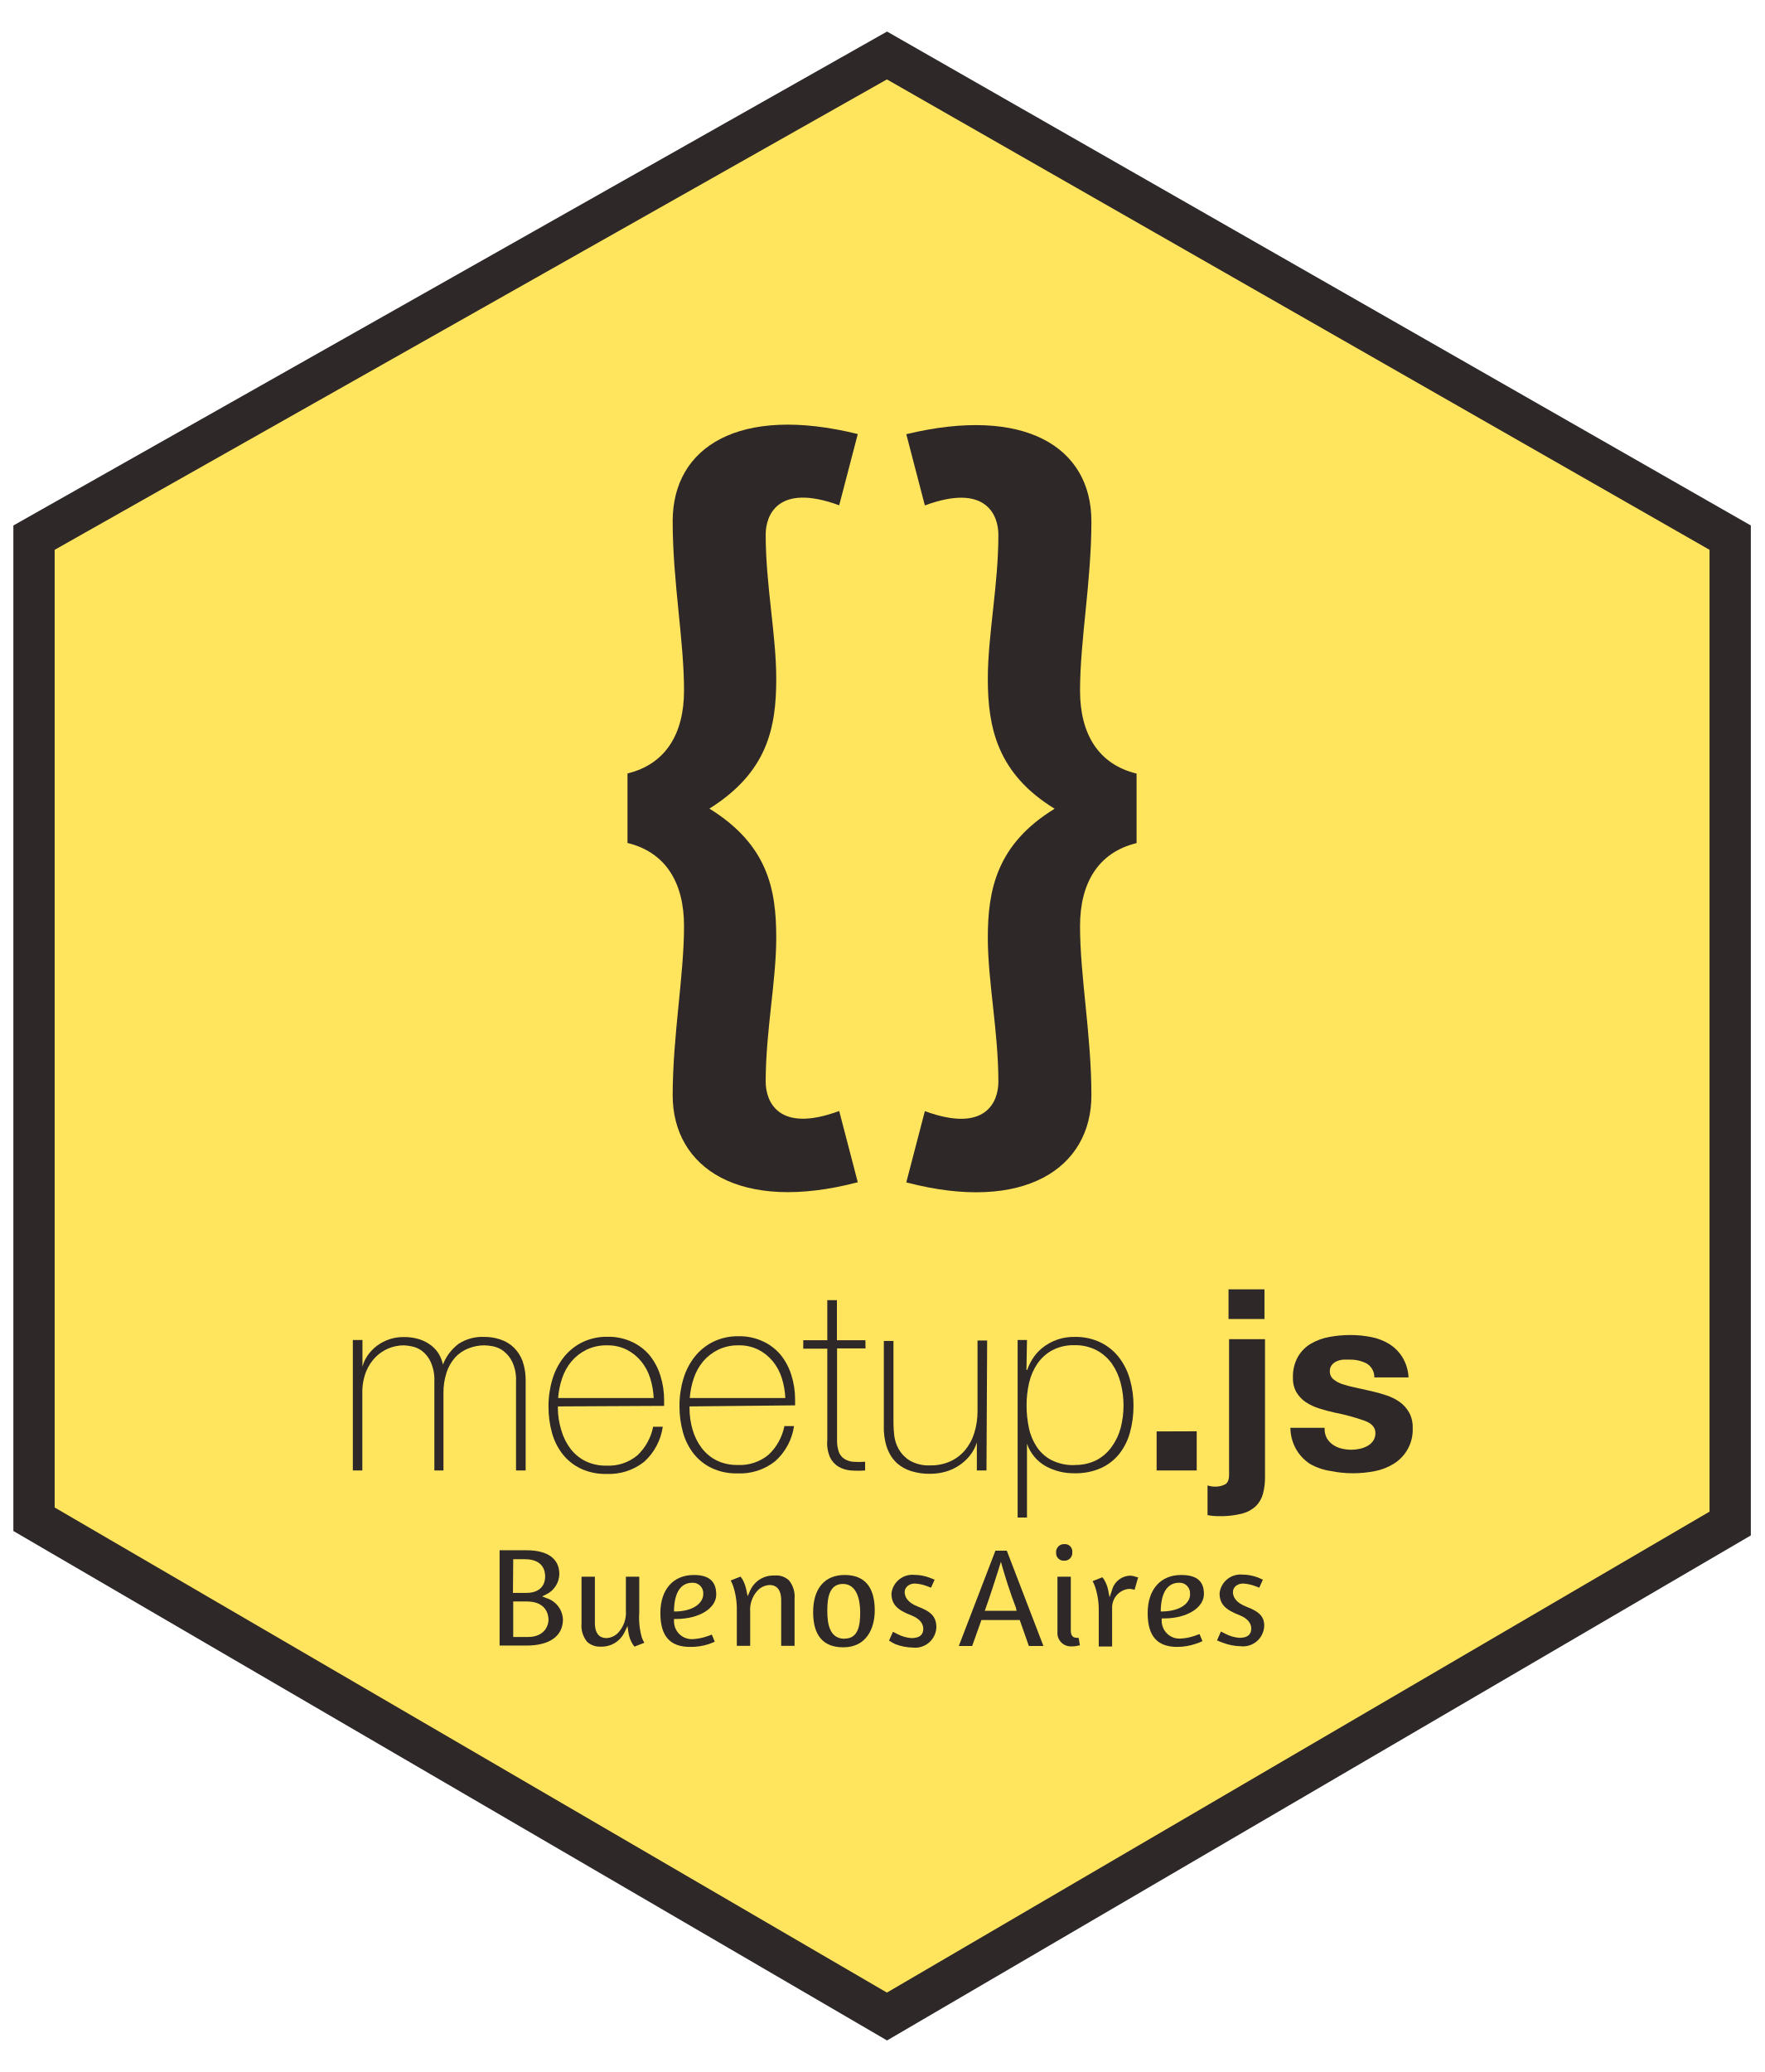
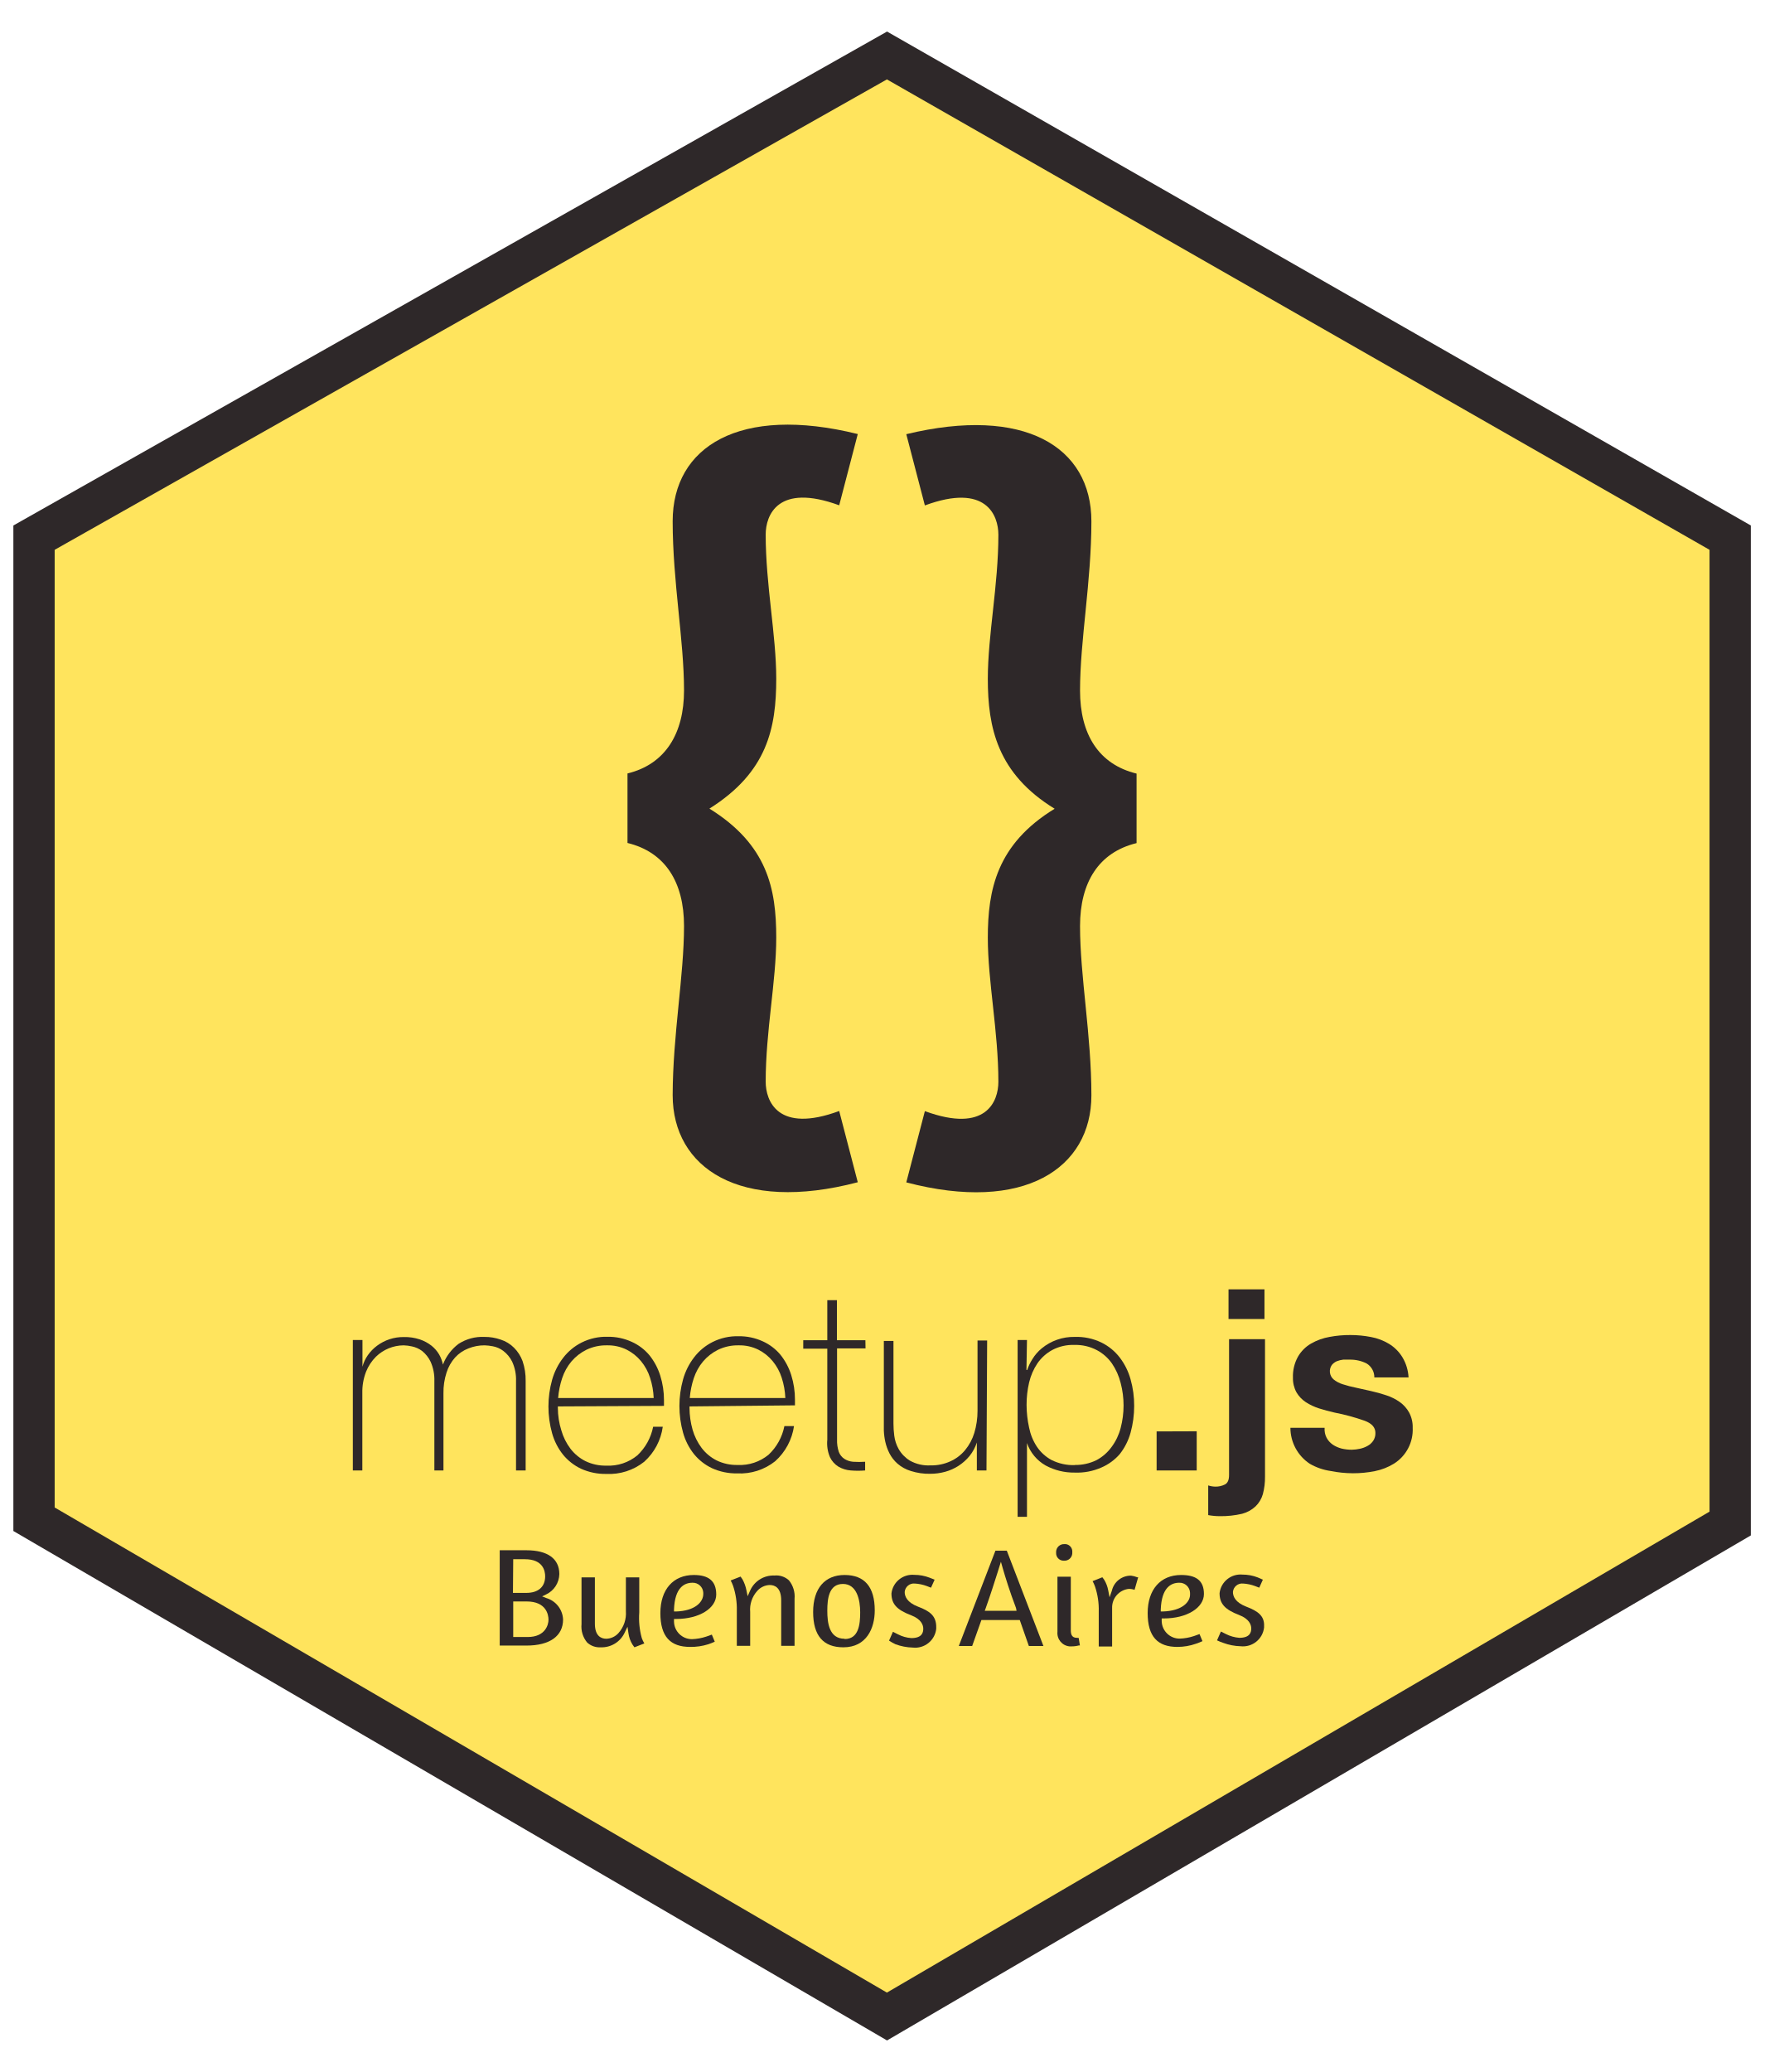
- <svg viewBox="0 0 132 155">
-   <defs>
-     <style>
-             .cls-1 {
-                 fill: #2e2829;
-             }
-             
-             .cls-2 {
-                 fill: #ffe45d;
-             }
-         </style>
-   </defs>
-   <polygon class="cls-1" points="1 39.31 66.37 2.36 131 39.31 131 114.86 66.37 152.64 1 114.53 1 39.31" />
-   <polygon class="cls-2" points="4.09 41.13 66.36 5.94 127.91 41.13 127.91 113.08 66.36 149.06 4.09 112.77 4.09 41.13" />
-   <path class="cls-1" d="M51.18,69.27c0-3.26-1.39-5.52-4.23-6.21v-5.2c2.84-.69,4.23-2.95,4.23-6.21,0-3.76-.85-8.15-.85-12.66,0-5.58,5-8.71,13.85-6.52L62.79,37.8c-4.6-1.69-5.5.75-5.5,2.19,0,3.76.79,7.52.79,10.78,0,3.7-.67,7-5,9.72,4.35,2.7,5,6,5,9.65,0,3.26-.79,7-.79,10.78,0,1.44.91,3.89,5.5,2.19l1.39,5.33c-8.83,2.32-13.85-1.07-13.85-6.52C50.34,77.42,51.18,73,51.18,69.27Z" />
-   <path class="cls-1" d="M67.81,88.45l1.39-5.33c4.6,1.69,5.5-.75,5.5-2.19,0-3.76-.79-7.52-.79-10.78,0-3.57.66-7,5-9.65-4.29-2.63-5-6.08-5-9.72,0-3.26.79-7,.79-10.78,0-1.44-.91-3.89-5.5-2.19l-1.39-5.33c8.83-2.13,13.85.94,13.85,6.52,0,4.51-.85,8.9-.85,12.66,0,3.26,1.39,5.52,4.23,6.21v5.2c-2.84.69-4.23,2.95-4.23,6.21,0,3.76.85,8.15.85,12.66C81.66,87.38,76.64,90.77,67.81,88.45Z" />
-   <path class="cls-1" d="M26.4,100.24h.72v2h0a2.62,2.62,0,0,1,.4-.86,3.08,3.08,0,0,1,.69-.71,3.28,3.28,0,0,1,2-.65,3.67,3.67,0,0,1,1.21.18,2.89,2.89,0,0,1,.87.47,2.35,2.35,0,0,1,.57.66,2.55,2.55,0,0,1,.28.75h0a3.55,3.55,0,0,1,1.17-1.55,3.25,3.25,0,0,1,1.93-.52,3.62,3.62,0,0,1,1.22.2,2.57,2.57,0,0,1,1,.61,2.78,2.78,0,0,1,.64,1,4.33,4.33,0,0,1,.23,1.48V110h-.72v-6.68a3.11,3.11,0,0,0-.29-1.46,2.29,2.29,0,0,0-.67-.81,1.9,1.9,0,0,0-.78-.34,3.84,3.84,0,0,0-.6-.07,3.22,3.22,0,0,0-1.22.23,2.6,2.6,0,0,0-1,.68,3.2,3.2,0,0,0-.64,1.13,4.82,4.82,0,0,0-.23,1.55V110H32.5v-6.68a3.22,3.22,0,0,0-.28-1.45,2.19,2.19,0,0,0-.64-.81,1.93,1.93,0,0,0-.76-.34,3.36,3.36,0,0,0-.62-.08,3,3,0,0,0-2.07.85,3.27,3.27,0,0,0-.74,1.12,4.18,4.18,0,0,0-.28,1.61V110H26.4Z" />
-   <path class="cls-1" d="M41.74,105.21v.11A5.76,5.76,0,0,0,42,107a4.18,4.18,0,0,0,.68,1.37,3.21,3.21,0,0,0,1.12.93,3.43,3.43,0,0,0,1.57.34,3.35,3.35,0,0,0,2.32-.77,4,4,0,0,0,1.18-2.14h.72a4.36,4.36,0,0,1-1.39,2.62,4.23,4.23,0,0,1-2.84.91,4.3,4.3,0,0,1-1.89-.39,3.83,3.83,0,0,1-1.35-1.06,4.52,4.52,0,0,1-.81-1.59,7.13,7.13,0,0,1-.27-2,6.94,6.94,0,0,1,.28-2,4.92,4.92,0,0,1,.83-1.65,4.07,4.07,0,0,1,1.38-1.14,4.17,4.17,0,0,1,1.94-.43,4.12,4.12,0,0,1,1.81.38,3.8,3.8,0,0,1,1.32,1,4.6,4.6,0,0,1,.81,1.52,6.06,6.06,0,0,1,.28,1.85c0,.06,0,.14,0,.22s0,.15,0,.2Zm7.17-.63a5.83,5.83,0,0,0-.27-1.51,3.72,3.72,0,0,0-.68-1.25,3.36,3.36,0,0,0-1.08-.86,3.18,3.18,0,0,0-1.46-.32,3.41,3.41,0,0,0-1.54.33,3.48,3.48,0,0,0-1.12.87,3.88,3.88,0,0,0-.7,1.26,5.9,5.9,0,0,0-.3,1.48Z" />
-   <path class="cls-1" d="M51.59,105.21v.11a5.76,5.76,0,0,0,.23,1.63,4.18,4.18,0,0,0,.68,1.37,3.21,3.21,0,0,0,1.12.93,3.43,3.43,0,0,0,1.57.34,3.35,3.35,0,0,0,2.32-.77,4,4,0,0,0,1.18-2.14h.72A4.36,4.36,0,0,1,58,109.31a4.23,4.23,0,0,1-2.84.91,4.3,4.3,0,0,1-1.89-.39,3.83,3.83,0,0,1-1.35-1.06,4.52,4.52,0,0,1-.81-1.59,7.13,7.13,0,0,1-.27-2,6.94,6.94,0,0,1,.28-2,4.93,4.93,0,0,1,.83-1.65,4.08,4.08,0,0,1,1.38-1.14,4.17,4.17,0,0,1,1.94-.43,4.12,4.12,0,0,1,1.81.38,3.79,3.79,0,0,1,1.32,1,4.6,4.6,0,0,1,.81,1.52,6.07,6.07,0,0,1,.28,1.85c0,.06,0,.14,0,.22s0,.15,0,.2Zm7.17-.63a5.83,5.83,0,0,0-.27-1.51,3.72,3.72,0,0,0-.68-1.25,3.36,3.36,0,0,0-1.08-.86,3.18,3.18,0,0,0-1.46-.32,3.41,3.41,0,0,0-1.54.33,3.48,3.48,0,0,0-1.12.87,3.88,3.88,0,0,0-.7,1.26,5.9,5.9,0,0,0-.3,1.48Z" />
-   <path class="cls-1" d="M64.76,100.87H62.63v6.81a2.63,2.63,0,0,0,.13.93,1.06,1.06,0,0,0,.41.52,1.45,1.45,0,0,0,.66.22,6.67,6.67,0,0,0,.9,0V110a6.67,6.67,0,0,1-1.07,0,2.15,2.15,0,0,1-.92-.28,1.67,1.67,0,0,1-.64-.71,2.68,2.68,0,0,1-.2-1.31v-6.81h-1.8v-.63h1.8v-3h.72v3h2.13Z" />
-   <path class="cls-1" d="M73.81,110h-.72v-2.09h0a3.14,3.14,0,0,1-.54,1,3.59,3.59,0,0,1-1.83,1.19,4.18,4.18,0,0,1-1.12.15,4.45,4.45,0,0,1-1.45-.21,2.85,2.85,0,0,1-1-.55,2.64,2.64,0,0,1-.6-.77,3.56,3.56,0,0,1-.31-.86,5.09,5.09,0,0,1-.11-.84q0-.41,0-.71v-6h.72v6.17a9,9,0,0,0,.06.92,2.75,2.75,0,0,0,.33,1,2.43,2.43,0,0,0,.83.86,2.83,2.83,0,0,0,1.56.36,3.45,3.45,0,0,0,1.47-.3,3.17,3.17,0,0,0,1.11-.84,3.71,3.71,0,0,0,.69-1.29,5.42,5.42,0,0,0,.24-1.64v-5.27h.72Z" />
-   <path class="cls-1" d="M76.8,102.48h.06a3.72,3.72,0,0,1,.38-.8,3.34,3.34,0,0,1,.7-.81,3.74,3.74,0,0,1,2.47-.86,4.27,4.27,0,0,1,1.95.42,3.94,3.94,0,0,1,1.37,1.12,4.81,4.81,0,0,1,.81,1.63,7.09,7.09,0,0,1,.27,2,7.43,7.43,0,0,1-.27,2,4.49,4.49,0,0,1-.81,1.6,3.71,3.71,0,0,1-1.37,1.05,4.64,4.64,0,0,1-1.95.38,4.37,4.37,0,0,1-2.17-.53A3.1,3.1,0,0,1,76.84,108h0v5.52h-.7V100.24h.7Zm3.6,7.11a3.53,3.53,0,0,0,1.64-.36,3.26,3.26,0,0,0,1.14-1,4.23,4.23,0,0,0,.67-1.41,6.69,6.69,0,0,0,0-3.36,4.52,4.52,0,0,0-.65-1.44,3.32,3.32,0,0,0-1.13-1,3.4,3.4,0,0,0-1.68-.39,3.37,3.37,0,0,0-1.66.38,3.21,3.21,0,0,0-1.11,1,4.23,4.23,0,0,0-.62,1.43,7.28,7.28,0,0,0-.19,1.68,8.05,8.05,0,0,0,.17,1.68,4.06,4.06,0,0,0,.58,1.42,3,3,0,0,0,1.1,1A3.62,3.62,0,0,0,80.4,109.6Z" />
-   <path class="cls-1" d="M89.54,107.07V110h-3v-2.92Z" />
-   <path class="cls-1" d="M90.92,111.21a1.57,1.57,0,0,0,.73-.16q.31-.16.31-.71V100.18h2.69v10.28a4.72,4.72,0,0,1-.16,1.31,2,2,0,0,1-.55.92,2.41,2.41,0,0,1-1.05.55,6.59,6.59,0,0,1-1.69.18,4.4,4.4,0,0,1-.85-.08v-2.22A1.73,1.73,0,0,0,90.92,111.21Zm1-12.54V96.45h2.69v2.22Z" />
-   <path class="cls-1" d="M99.26,107.56a1.57,1.57,0,0,0,.46.51,2,2,0,0,0,.65.29,3.06,3.06,0,0,0,.77.09,2.89,2.89,0,0,0,.6-.07,2,2,0,0,0,.57-.21,1.29,1.29,0,0,0,.43-.38,1,1,0,0,0,.17-.6q0-.61-.81-.91a16.08,16.08,0,0,0-2.25-.61q-.59-.13-1.15-.31a3.89,3.89,0,0,1-1-.47,2.31,2.31,0,0,1-.7-.74,2.1,2.1,0,0,1-.26-1.09,3,3,0,0,1,.37-1.56,2.72,2.72,0,0,1,1-1,4.28,4.28,0,0,1,1.37-.49,8.4,8.4,0,0,1,1.56-.14,7.81,7.81,0,0,1,1.55.15,4.09,4.09,0,0,1,1.34.51,3.07,3.07,0,0,1,1,1,3.21,3.21,0,0,1,.46,1.51h-2.56a1.18,1.18,0,0,0-.59-1.05,2.69,2.69,0,0,0-1.25-.28l-.49,0a1.65,1.65,0,0,0-.48.12,1,1,0,0,0-.37.28.72.72,0,0,0-.15.48.74.74,0,0,0,.27.59,2,2,0,0,0,.69.37,8.57,8.57,0,0,0,1,.26l1.12.25a11.56,11.56,0,0,1,1.15.32,3.76,3.76,0,0,1,1,.5,2.44,2.44,0,0,1,.7.78,2.28,2.28,0,0,1,.27,1.15,3,3,0,0,1-1.4,2.68,4.16,4.16,0,0,1-1.43.56,8.4,8.4,0,0,1-1.64.16,8.14,8.14,0,0,1-1.67-.17A4.4,4.4,0,0,1,98,109.5a3.24,3.24,0,0,1-1-1.05,3.28,3.28,0,0,1-.45-1.64h2.56A1.47,1.47,0,0,0,99.26,107.56Z" />
-   <path class="cls-1" d="M40.86,119.54l-.3-.12.29-.14a1.72,1.72,0,0,0,1-1.53c0-1.15-.88-1.78-2.46-1.78H37.38v7.13h2c1.74,0,2.74-.71,2.74-1.95A1.75,1.75,0,0,0,40.86,119.54Zm-2.46-2.9h.87c1.38,0,1.52.9,1.52,1.28,0,.79-.52,1.24-1.41,1.24h-1Zm1.07,5.82H38.4v-2.66h1c1.48,0,1.64,1,1.64,1.37S40.8,122.46,39.48,122.46Z" />
-   <path class="cls-1" d="M47.83,120.62v-2.67h-1v2.53a2.21,2.21,0,0,1-.55,1.63,1.29,1.29,0,0,1-.91.43c-.39,0-.86-.2-.86-1.13v-3.46h-1v3.49a1.9,1.9,0,0,0,.42,1.38,1.39,1.39,0,0,0,1,.36,1.9,1.9,0,0,0,1.81-1.1l.21-.44.07.48a2.28,2.28,0,0,0,.3.85,2.35,2.35,0,0,0,.15.21l.74-.29a2.12,2.12,0,0,1-.19-.4A5.54,5.54,0,0,1,47.83,120.62Z" />
-   <path class="cls-1" d="M51.91,117.82c-1.54,0-2.5,1.09-2.5,2.85s.75,2.53,2.22,2.53A4.3,4.3,0,0,0,53,123c.16-.06.32-.11.48-.19l-.22-.53-.42.15a3.83,3.83,0,0,1-1.06.19,1.33,1.33,0,0,1-1.35-1.35l0-.16h.16c1.73,0,3-.8,3-1.83S53,117.82,51.91,117.82Zm-1.33,2.73h-.15v-.15c.06-1.65.78-2,1.38-2a.78.78,0,0,1,.81.83C52.63,119.84,52,120.51,50.58,120.55Z" />
-   <path class="cls-1" d="M57.94,117.86A1.9,1.9,0,0,0,56.12,119l-.18.41-.09-.44a2.75,2.75,0,0,0-.3-.83l-.14-.2-.74.29a2.58,2.58,0,0,1,.18.4,5.51,5.51,0,0,1,.28,1.87v2.62h1v-2.53a2.11,2.11,0,0,1,.53-1.58,1.31,1.31,0,0,1,.93-.44c.39,0,.86.2.86,1.15v3.4h1V119.6a1.91,1.91,0,0,0-.42-1.38A1.39,1.39,0,0,0,57.94,117.86Z" />
-   <path class="cls-1" d="M63.19,117.82c-1.47,0-2.35,1-2.35,2.77s.76,2.64,2.26,2.64c1.74,0,2.35-1.43,2.35-2.76C65.45,118.71,64.69,117.82,63.19,117.82Zm0,4.77c-1.16,0-1.29-1.2-1.29-2.1s.12-2,1.17-2,1.29,1.21,1.29,2.12S64.25,122.58,63.2,122.58Z" />
-   <path class="cls-1" d="M68.69,120.19c-.83-.32-1-.77-1-1.1s.3-.63.76-.63a3,3,0,0,1,.9.19l.31.12.27-.6-.38-.15a3.33,3.33,0,0,0-1.14-.21,1.58,1.58,0,0,0-1.71,1.39c0,.79.4,1.23,1.49,1.64.74.29.89.72.89,1s-.09.7-.89.7a2.59,2.59,0,0,1-1-.28l-.38-.19-.29.66A4.54,4.54,0,0,0,67,123a3.94,3.94,0,0,0,1.29.25,1.59,1.59,0,0,0,1.77-1.49C70.07,120.88,69.57,120.52,68.69,120.19Z" />
-   <path class="cls-1" d="M74.48,116l-2.74,7.13h1l.69-1.94H76.3l.68,1.94h1.09L75.33,116Zm1.58,4.5H73.68l.07-.19c.38-1.06.67-2,.89-2.68l.25-.8.13.46c.19.66.54,1.8,1,3Z" />
-   <path class="cls-1" d="M80.57,122.52c-.4,0-.45-.3-.45-.57v-4h-1v4.12a1,1,0,0,0,1.05,1.09,1.84,1.84,0,0,0,.55-.07l.08,0-.09-.56Z" />
-   <path class="cls-1" d="M79.61,116.75a.58.58,0,0,0,.62-.63.55.55,0,0,0-.59-.61.59.59,0,0,0-.62.65A.56.56,0,0,0,79.61,116.75Z" />
-   <path class="cls-1" d="M84.63,117.87A1.45,1.45,0,0,0,83.19,119l-.17.49-.1-.51a2.47,2.47,0,0,0-.3-.8l-.14-.19-.73.29a2.61,2.61,0,0,1,.18.4,5.51,5.51,0,0,1,.28,1.87v2.62h1v-2.88a1.4,1.4,0,0,1,1.24-1.43,1.27,1.27,0,0,1,.44.07l.27-.94-.07,0A1.89,1.89,0,0,0,84.63,117.87Z" />
-   <path class="cls-1" d="M88.37,117.82c-1.54,0-2.5,1.09-2.5,2.85s.75,2.53,2.22,2.53a4.3,4.3,0,0,0,1.4-.24c.16-.06.32-.11.48-.19l-.22-.53-.42.15a3.84,3.84,0,0,1-1.06.19,1.33,1.33,0,0,1-1.35-1.35l0-.16h.16c1.73,0,3-.8,3-1.83S89.46,117.82,88.37,117.82ZM87,120.55h-.15v-.15c.06-1.65.78-2,1.38-2a.78.78,0,0,1,.81.83C89.08,119.84,88.44,120.51,87,120.55Z" />
-   <path class="cls-1" d="M93.25,120.19c-.83-.32-1-.77-1-1.1s.3-.63.76-.63a3,3,0,0,1,.9.19l.31.12.27-.6L94.1,118a3.32,3.32,0,0,0-1.14-.21,1.58,1.58,0,0,0-1.71,1.39c0,.79.4,1.23,1.48,1.64.74.29.89.72.89,1s-.09.7-.89.7a2.6,2.6,0,0,1-1-.28l-.38-.19-.29.66a4.57,4.57,0,0,0,.47.19,3.94,3.94,0,0,0,1.29.25,1.59,1.59,0,0,0,1.77-1.49C94.62,120.88,94.12,120.52,93.25,120.19Z" />
+ <svg xmlns="http://www.w3.org/2000/svg" id="Layer_1" data-name="Layer 1" viewBox="0 0 132 155">
+   <polygon fill="#2e2829" points="1 39.31 66.37 2.36 131 39.31 131 114.86 66.37 152.64 1 114.53 1 39.31" />
+   <polygon fill="#ffe45d" points="4.09 41.13 66.36 5.94 127.91 41.13 127.91 113.08 66.36 149.06 4.09 112.77 4.09 41.13" />
+   <path fill="#2e2829" d="M51.18,69.27c0-3.26-1.39-5.52-4.23-6.21v-5.2c2.84-.69,4.23-3,4.23-6.21,0-3.76-.85-8.15-.85-12.66,0-5.58,5-8.71,13.85-6.52L62.79,37.8c-4.6-1.69-5.5.75-5.5,2.19,0,3.76.79,7.52.79,10.78,0,3.7-.67,7-5,9.72,4.35,2.7,5,6,5,9.65,0,3.26-.79,7-.79,10.78,0,1.44.91,3.89,5.5,2.19l1.39,5.33c-8.83,2.32-13.85-1.07-13.85-6.52C50.34,77.42,51.18,73,51.18,69.27Z" />
+   <path fill="#2e2829" d="M67.81,88.45l1.39-5.33c4.6,1.69,5.5-.75,5.5-2.19,0-3.76-.79-7.52-.79-10.78,0-3.57.66-7,5-9.65-4.29-2.63-5-6.08-5-9.72,0-3.26.79-7,.79-10.78,0-1.44-.91-3.89-5.5-2.19l-1.39-5.33c8.83-2.13,13.85.94,13.85,6.52,0,4.51-.85,8.9-.85,12.66,0,3.26,1.39,5.52,4.23,6.21v5.2c-2.84.69-4.23,2.95-4.23,6.21,0,3.76.85,8.15.85,12.66C81.66,87.38,76.64,90.77,67.81,88.45Z" />
+   <path fill="#2e2829" d="M26.4,100.24h.72v2h0a2.7,2.7,0,0,1,.4-.86,3.1,3.1,0,0,1,.69-.71,3.28,3.28,0,0,1,2-.65,3.55,3.55,0,0,1,1.21.18,2.94,2.94,0,0,1,.87.47,2.4,2.4,0,0,1,.57.66,2.52,2.52,0,0,1,.28.75h0a3.52,3.52,0,0,1,1.17-1.55,3.29,3.29,0,0,1,1.93-.52,3.59,3.59,0,0,1,1.22.2,2.46,2.46,0,0,1,1,.61,2.77,2.77,0,0,1,.64,1,4.4,4.4,0,0,1,.23,1.48V110h-.72v-6.68a3.21,3.21,0,0,0-.29-1.46,2.3,2.3,0,0,0-.67-.81,1.88,1.88,0,0,0-.78-.34,4.09,4.09,0,0,0-.6-.07,3.19,3.19,0,0,0-1.22.23,2.62,2.62,0,0,0-1,.68,3.1,3.1,0,0,0-.64,1.13,4.78,4.78,0,0,0-.23,1.55V110H32.5v-6.68a3.29,3.29,0,0,0-.28-1.45,2.3,2.3,0,0,0-.64-.81,1.94,1.94,0,0,0-.76-.34,3.19,3.19,0,0,0-.62-.08,3,3,0,0,0-2.07.85,3.37,3.37,0,0,0-.74,1.12,4.2,4.2,0,0,0-.28,1.61V110H26.4Z" />
+   <path fill="#2e2829" d="M41.74,105.21v.11A5.61,5.61,0,0,0,42,107a4.19,4.19,0,0,0,.68,1.37,3.25,3.25,0,0,0,1.12.93,3.42,3.42,0,0,0,1.57.34,3.38,3.38,0,0,0,2.32-.77,4,4,0,0,0,1.18-2.14h.72a4.31,4.31,0,0,1-1.39,2.62,4.21,4.21,0,0,1-2.84.91,4.39,4.39,0,0,1-1.89-.39,3.88,3.88,0,0,1-1.35-1.06,4.52,4.52,0,0,1-.81-1.59,7.41,7.41,0,0,1,0-4,4.84,4.84,0,0,1,.83-1.65,4,4,0,0,1,1.38-1.14,4.08,4.08,0,0,1,1.94-.43,4.2,4.2,0,0,1,1.81.38,3.7,3.7,0,0,1,1.32,1,4.65,4.65,0,0,1,.81,1.52,6.1,6.1,0,0,1,.28,1.85v.42Zm7.17-.63a5.58,5.58,0,0,0-.27-1.51,3.71,3.71,0,0,0-.68-1.25,3.34,3.34,0,0,0-1.08-.86,3.18,3.18,0,0,0-1.46-.32,3.42,3.42,0,0,0-1.54.33,3.53,3.53,0,0,0-1.12.87,3.81,3.81,0,0,0-.7,1.26,6.27,6.27,0,0,0-.3,1.48Z" />
+   <path fill="#2e2829" d="M51.59,105.21v.11a6,6,0,0,0,.23,1.63,4.19,4.19,0,0,0,.68,1.37,3.25,3.25,0,0,0,1.12.93,3.42,3.42,0,0,0,1.57.34,3.38,3.38,0,0,0,2.32-.77,4,4,0,0,0,1.18-2.14h.72A4.38,4.38,0,0,1,58,109.31a4.21,4.21,0,0,1-2.84.91,4.39,4.39,0,0,1-1.89-.39,3.88,3.88,0,0,1-1.35-1.06,4.52,4.52,0,0,1-.81-1.59,7.41,7.41,0,0,1,0-4,4.84,4.84,0,0,1,.83-1.65,4,4,0,0,1,1.38-1.14,4.08,4.08,0,0,1,1.94-.43,4.2,4.2,0,0,1,1.81.38,3.7,3.7,0,0,1,1.32,1,4.65,4.65,0,0,1,.81,1.52,6.1,6.1,0,0,1,.28,1.85v.42Zm7.17-.63a5.58,5.58,0,0,0-.27-1.51,3.71,3.71,0,0,0-.68-1.25,3.34,3.34,0,0,0-1.08-.86,3.18,3.18,0,0,0-1.46-.32,3.42,3.42,0,0,0-1.54.33,3.53,3.53,0,0,0-1.12.87,3.81,3.81,0,0,0-.7,1.26,6.27,6.27,0,0,0-.3,1.48Z" />
+   <path fill="#2e2829" d="M64.76,100.87H62.63v6.81a2.65,2.65,0,0,0,.13.93,1.1,1.1,0,0,0,.41.52,1.44,1.44,0,0,0,.66.22,6.76,6.76,0,0,0,.9,0V110a6.37,6.37,0,0,1-1.07,0,2.14,2.14,0,0,1-.92-.28,1.69,1.69,0,0,1-.64-.71,2.66,2.66,0,0,1-.2-1.31v-6.81H60.1v-.63h1.8v-3h.72v3h2.13Z" />
+   <path fill="#2e2829" d="M73.81,110h-.72v-2.09h0a3.24,3.24,0,0,1-.54,1,3.58,3.58,0,0,1-1.83,1.19,4.2,4.2,0,0,1-1.12.15,4.47,4.47,0,0,1-1.45-.21,2.72,2.72,0,0,1-1-.55,2.63,2.63,0,0,1-.6-.77,3.68,3.68,0,0,1-.31-.86,4.83,4.83,0,0,1-.11-.84v-6.71h.72v6.17a7.11,7.11,0,0,0,.06.92,2.74,2.74,0,0,0,.33,1,2.44,2.44,0,0,0,.83.86,2.83,2.83,0,0,0,1.56.36,3.37,3.37,0,0,0,1.47-.3,3.06,3.06,0,0,0,1.11-.84,3.74,3.74,0,0,0,.69-1.29,5.66,5.66,0,0,0,.24-1.64v-5.27h.72Z" />
+   <path fill="#2e2829" d="M76.8,102.48h.06a3.45,3.45,0,0,1,.38-.8,3.2,3.2,0,0,1,.7-.81,3.76,3.76,0,0,1,2.47-.86,4.26,4.26,0,0,1,2,.42,3.91,3.91,0,0,1,1.37,1.12,4.79,4.79,0,0,1,.81,1.63,7.1,7.1,0,0,1,.27,2,7.48,7.48,0,0,1-.27,2,4.57,4.57,0,0,1-.81,1.6,3.81,3.81,0,0,1-1.37,1,4.5,4.5,0,0,1-2,.38,4.44,4.44,0,0,1-2.17-.53,3.09,3.09,0,0,1-1.4-1.68h0v5.52h-.7V100.24h.7Zm3.6,7.11a3.57,3.57,0,0,0,1.64-.36,3.32,3.32,0,0,0,1.14-1,4.08,4.08,0,0,0,.67-1.41,6.6,6.6,0,0,0,0-3.36A4.56,4.56,0,0,0,83.2,102a3.2,3.2,0,0,0-1.13-1,3.4,3.4,0,0,0-1.68-.39,3.3,3.3,0,0,0-1.66.38,3.22,3.22,0,0,0-1.11,1,4.35,4.35,0,0,0-.62,1.43,7.27,7.27,0,0,0-.19,1.68A7.92,7.92,0,0,0,77,106.8a4,4,0,0,0,.58,1.42,3.1,3.1,0,0,0,1.1,1,3.63,3.63,0,0,0,1.74.38Z" />
+   <path fill="#2e2829" d="M89.54,107.07V110h-3v-2.92Z" />
+   <path fill="#2e2829" d="M90.92,111.21a1.55,1.55,0,0,0,.73-.16c.21-.11.31-.34.31-.71V100.18h2.69v10.28a4.85,4.85,0,0,1-.16,1.31,2.07,2.07,0,0,1-.55.92,2.37,2.37,0,0,1-1,.55,6.84,6.84,0,0,1-1.69.18,4.8,4.8,0,0,1-.85-.08v-2.22A1.84,1.84,0,0,0,90.92,111.21Zm1-12.54V96.45h2.69v2.22Z" />
+   <path fill="#2e2829" d="M99.26,107.56a1.5,1.5,0,0,0,.46.51,2.23,2.23,0,0,0,.65.29,3.31,3.31,0,0,0,.77.09,3.07,3.07,0,0,0,.6-.07,2,2,0,0,0,.57-.21,1.21,1.21,0,0,0,.43-.38,1,1,0,0,0,.17-.6c0-.41-.27-.71-.81-.91a15.91,15.91,0,0,0-2.25-.61c-.39-.09-.78-.19-1.15-.31a4.15,4.15,0,0,1-1-.47,2.25,2.25,0,0,1-.7-.74,2.17,2.17,0,0,1-.26-1.09,3,3,0,0,1,.37-1.56,2.67,2.67,0,0,1,1-1,4.24,4.24,0,0,1,1.37-.49,8.16,8.16,0,0,1,1.56-.14,8.06,8.06,0,0,1,1.55.15,4,4,0,0,1,1.34.51,3,3,0,0,1,1,1,3.25,3.25,0,0,1,.46,1.51h-2.56a1.2,1.2,0,0,0-.59-1.05,2.72,2.72,0,0,0-1.25-.28h-.49a1.88,1.88,0,0,0-.48.12,1,1,0,0,0-.37.28.81.81,0,0,0,.12,1.07,2,2,0,0,0,.69.37,8.64,8.64,0,0,0,1,.26l1.12.25a11.53,11.53,0,0,1,1.15.32,3.75,3.75,0,0,1,1,.5,2.37,2.37,0,0,1,.7.78,2.3,2.3,0,0,1,.27,1.15,3,3,0,0,1-1.4,2.68,4.31,4.31,0,0,1-1.43.56,8.21,8.21,0,0,1-1.64.16,8.52,8.52,0,0,1-1.67-.17A4.33,4.33,0,0,1,98,109.5a3.23,3.23,0,0,1-1.45-2.69h2.56A1.39,1.39,0,0,0,99.26,107.56Z" />
+   <path fill="#2e2829" d="M40.86,119.54l-.3-.12.29-.14a1.72,1.72,0,0,0,1-1.53c0-1.15-.88-1.78-2.46-1.78h-2v7.13h2c1.74,0,2.74-.71,2.74-1.95A1.75,1.75,0,0,0,40.86,119.54Zm-2.46-2.9h.87c1.38,0,1.52.9,1.52,1.28,0,.79-.52,1.24-1.41,1.24h-1Zm1.07,5.82H38.4V119.8h1c1.48,0,1.64,1,1.64,1.37s-.24,1.29-1.56,1.29Z" />
+   <path fill="#2e2829" d="M47.83,120.62V118h-1v2.53a2.21,2.21,0,0,1-.55,1.63,1.27,1.27,0,0,1-.91.43c-.39,0-.86-.2-.86-1.13V118h-1v3.49a1.87,1.87,0,0,0,.42,1.38,1.36,1.36,0,0,0,1,.36,1.9,1.9,0,0,0,1.81-1.1l.21-.44.07.48a2.17,2.17,0,0,0,.3.85l.15.21.74-.29a2.09,2.09,0,0,1-.19-.4A5.62,5.62,0,0,1,47.83,120.62Z" />
+   <path fill="#2e2829" d="M51.91,117.82c-1.54,0-2.5,1.09-2.5,2.85s.75,2.53,2.22,2.53A4.25,4.25,0,0,0,53,123a4.78,4.78,0,0,0,.48-.19l-.22-.53-.42.15a3.81,3.81,0,0,1-1.06.19,1.34,1.34,0,0,1-1.35-1.31v-.2h.16c1.73,0,3-.8,3-1.83S53,117.82,51.91,117.82Zm-1.33,2.73h-.15v-.15c.06-1.65.78-2,1.38-2a.78.78,0,0,1,.81.75v.08C52.63,119.84,52,120.51,50.58,120.55Z" />
+   <path fill="#2e2829" d="M57.94,117.86A1.9,1.9,0,0,0,56.12,119l-.18.41-.09-.44a2.76,2.76,0,0,0-.3-.83l-.14-.2-.74.29a2.87,2.87,0,0,1,.18.4,5.41,5.41,0,0,1,.28,1.87v2.62h1v-2.53a2.08,2.08,0,0,1,.53-1.58,1.29,1.29,0,0,1,.93-.44c.39,0,.86.2.86,1.15v3.4h1V119.6a1.91,1.91,0,0,0-.42-1.38A1.4,1.4,0,0,0,57.94,117.86Z" />
+   <path fill="#2e2829" d="M63.19,117.82c-1.47,0-2.35,1-2.35,2.77s.76,2.64,2.26,2.64c1.74,0,2.35-1.43,2.35-2.76C65.45,118.71,64.69,117.82,63.19,117.82Zm0,4.77c-1.16,0-1.29-1.2-1.29-2.1s.12-2,1.17-2,1.29,1.21,1.29,2.12-.11,2-1.16,2Z" />
+   <path fill="#2e2829" d="M68.69,120.19c-.83-.32-1-.77-1-1.1a.69.69,0,0,1,.76-.63,3.08,3.08,0,0,1,.9.19l.31.12.27-.6-.38-.15a3.16,3.16,0,0,0-1.14-.21,1.58,1.58,0,0,0-1.71,1.39c0,.79.4,1.23,1.49,1.64.74.29.89.72.89,1s-.09.7-.89.7a2.5,2.5,0,0,1-1-.28l-.38-.19-.29.66A3.72,3.72,0,0,0,67,123a4,4,0,0,0,1.29.25,1.59,1.59,0,0,0,1.76-1.4.28.28,0,0,0,0-.09C70.07,120.88,69.57,120.52,68.69,120.19Z" />
+   <path fill="#2e2829" d="M74.48,116l-2.74,7.13h1l.69-1.94H76.3l.68,1.94h1.09L75.33,116Zm1.58,4.5H73.68l.07-.19c.38-1.06.67-2,.89-2.68l.25-.8.13.46c.19.66.54,1.8,1,3Z" />
+   <path fill="#2e2829" d="M80.57,122.52c-.4,0-.45-.3-.45-.57v-4h-1v4.12a1,1,0,0,0,.9,1.09h.15a2,2,0,0,0,.55-.07h.08l-.09-.56Z" />
+   <path fill="#2e2829" d="M79.61,116.75a.58.58,0,0,0,.62-.54v-.09a.56.56,0,0,0-.48-.61h-.11a.59.59,0,0,0-.62.56v.09a.56.56,0,0,0,.53.59Z" />
+   <path fill="#2e2829" d="M84.63,117.87A1.45,1.45,0,0,0,83.19,119l-.17.49-.1-.51a2.36,2.36,0,0,0-.3-.8l-.14-.19-.73.29a2.87,2.87,0,0,1,.18.4,5.41,5.41,0,0,1,.28,1.87v2.62h1v-2.88a1.4,1.4,0,0,1,1.24-1.43,1.31,1.31,0,0,1,.44.07l.27-.94h-.07A1.83,1.83,0,0,0,84.63,117.87Z" />
+   <path fill="#2e2829" d="M88.37,117.82c-1.54,0-2.5,1.09-2.5,2.85s.75,2.53,2.22,2.53a4.16,4.16,0,0,0,1.4-.24,4.78,4.78,0,0,0,.48-.19l-.22-.53-.42.15a3.81,3.81,0,0,1-1.06.19,1.34,1.34,0,0,1-1.35-1.31v-.2h.16c1.73,0,3-.8,3-1.83S89.46,117.82,88.37,117.82ZM87,120.55h-.15v-.15c.06-1.65.78-2,1.38-2a.78.78,0,0,1,.81.75v.08C89.08,119.84,88.44,120.51,87,120.55Z" />
+   <path fill="#2e2829" d="M93.25,120.19c-.83-.32-1-.77-1-1.1a.69.69,0,0,1,.76-.63,3.08,3.08,0,0,1,.9.19l.31.12.27-.6L94.1,118a3.16,3.16,0,0,0-1.14-.21,1.58,1.58,0,0,0-1.71,1.39c0,.79.4,1.23,1.48,1.64.74.29.89.72.89,1s-.09.7-.89.7a2.67,2.67,0,0,1-1-.28l-.38-.19-.29.66a3.85,3.85,0,0,0,.47.19,4,4,0,0,0,1.29.25,1.59,1.59,0,0,0,1.76-1.4.28.28,0,0,0,0-.09C94.62,120.88,94.12,120.52,93.25,120.19Z" />
</svg>
